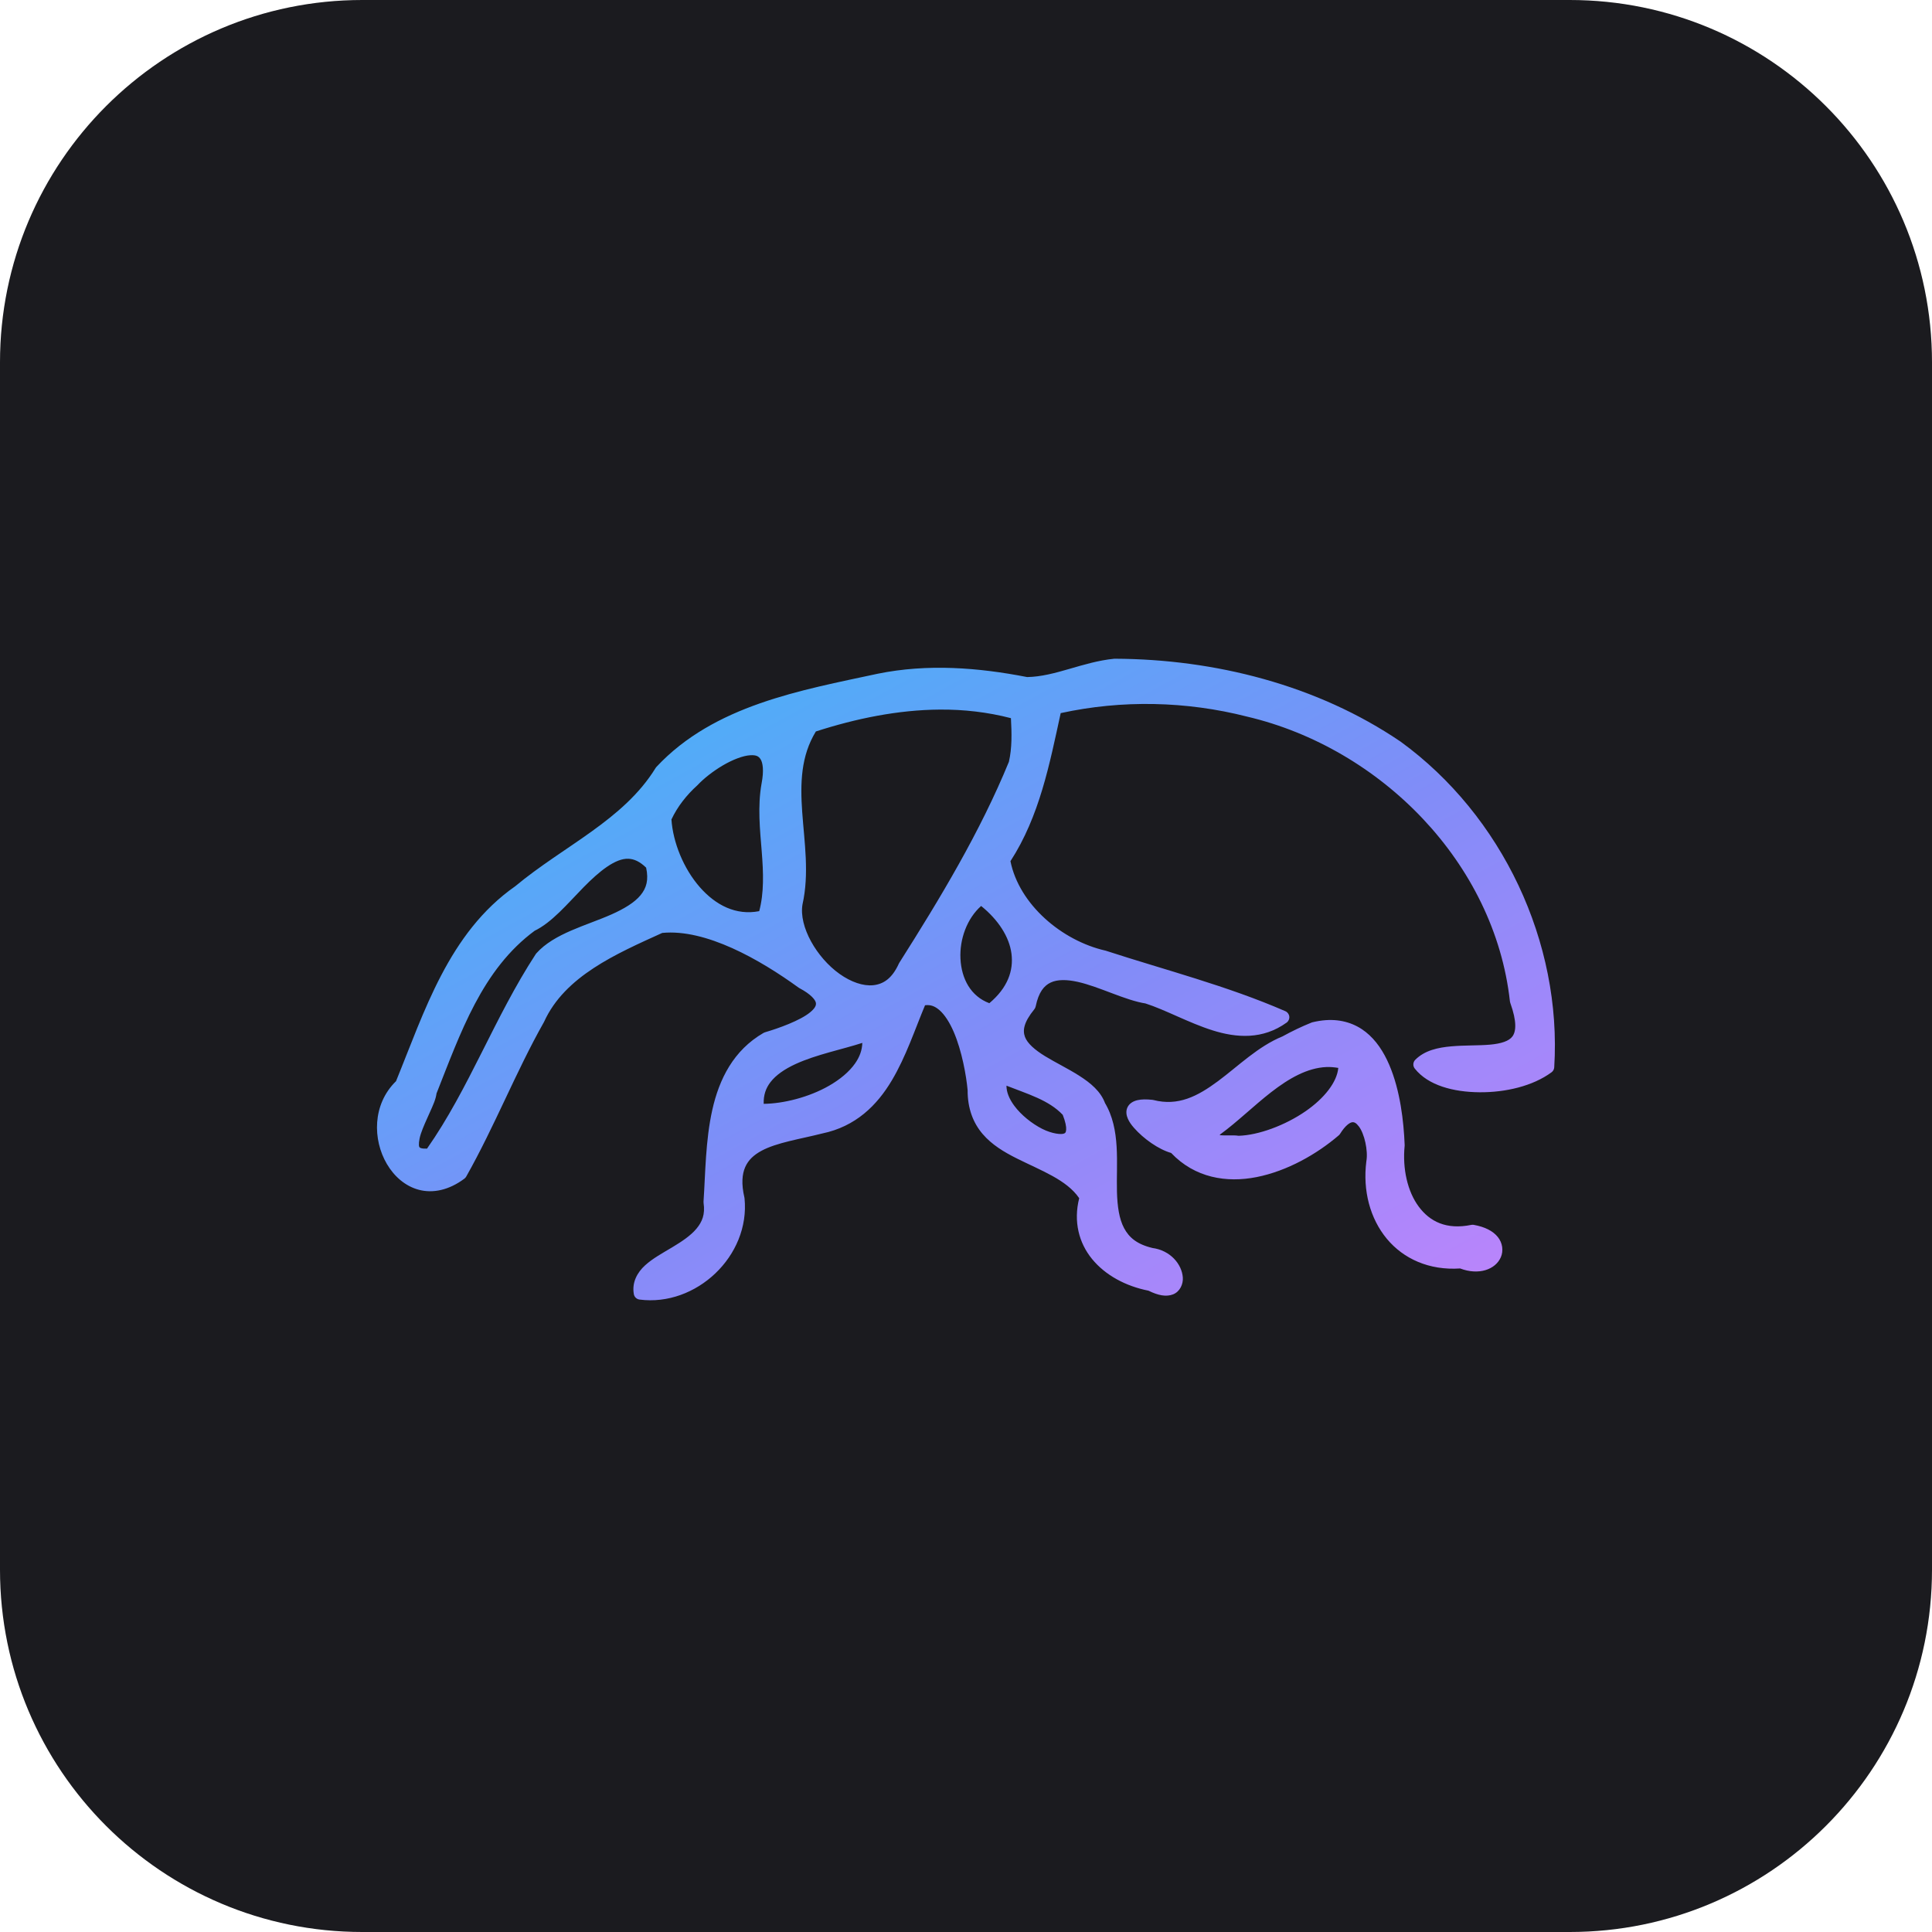
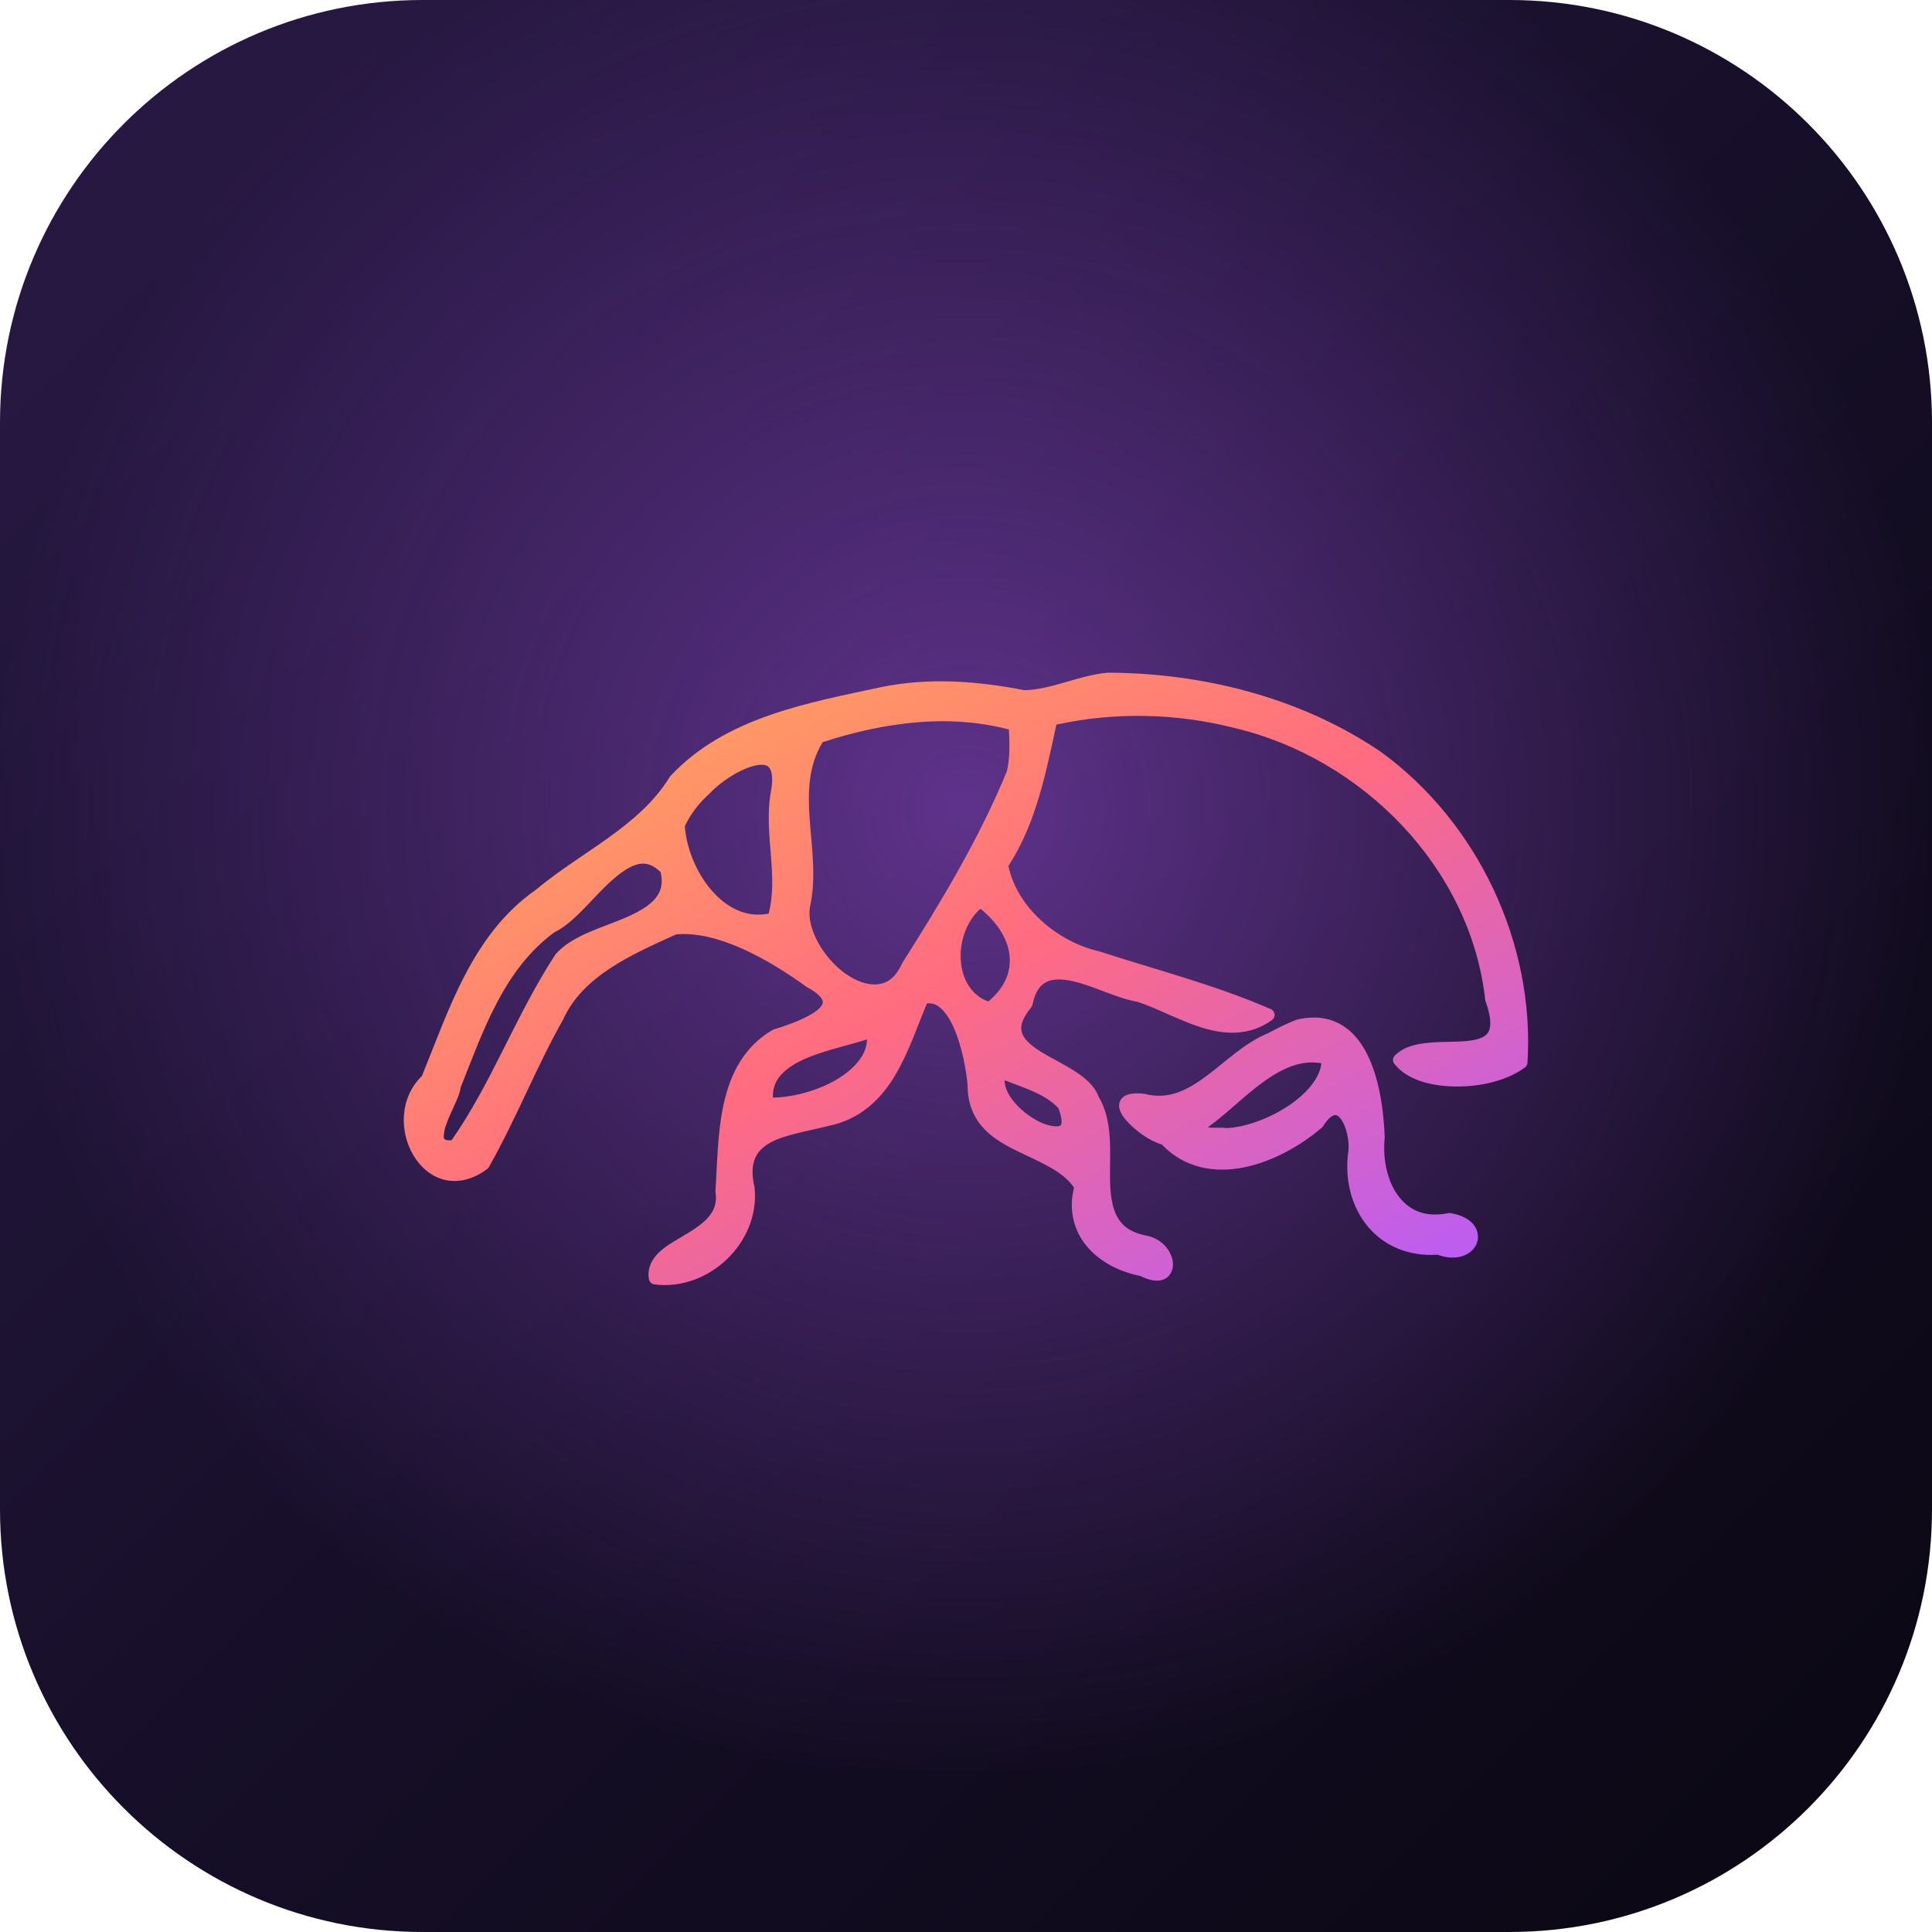
<svg xmlns="http://www.w3.org/2000/svg" viewBox="0 0 512 512" width="512" height="512">
  <defs>
    <linearGradient id="weevil-grad" x1="0" y1="0" x2="1" y2="1">
-       <stop offset="0" stop-color="#38BDF8" />
-       <stop offset="0.55" stop-color="#818CF8" />
-       <stop offset="1" stop-color="#C084FC" />
+       <stop offset="0" stop-color="#FFB454" />
+       <stop offset="0.5" stop-color="#FF6B81" />
+       <stop offset="1" stop-color="#B45CFF" />
    </linearGradient>
+     <linearGradient id="weevil-bg" x1="0" y1="0" x2="1" y2="1">
+       <stop offset="0" stop-color="#2A1A47" />
+       <stop offset="0.55" stop-color="#150E26" />
+       <stop offset="1" stop-color="#0A0712" />
+     </linearGradient>
+     <radialGradient id="weevil-glow" cx="0.5" cy="0.42" r="0.5">
+       <stop offset="0" stop-color="#B45CFF" stop-opacity="0.45" />
+       <stop offset="1" stop-color="#B45CFF" stop-opacity="0" />
+     </radialGradient>
  </defs>
-   <rect width="512" height="512" rx="96" fill="#1B1B1F" />
-   <svg x="36" y="36" width="440" height="440" viewBox="0 0 2048 2048" preserveAspectRatio="xMidYMid meet">
+   <rect width="512" height="512" rx="112" fill="url(#weevil-bg)" />
+   <rect width="512" height="512" rx="112" fill="url(#weevil-glow)" />
+   <svg x="46" y="46" width="420" height="420" viewBox="0 0 2048 2048" preserveAspectRatio="xMidYMid meet">
    <g transform="translate(1024, 1024) scale(2.2) translate(-1024, -1024)">
      <g transform="translate(0, 465)">
        <path fill="url(#weevil-grad)" d="m 1107.445,386.709 a 3.71,3.71 0 0 0 -0.383,0.018 c -17.717,1.759 -33.043,10.024 -48.789,10.271 -27.326,-5.334 -55.832,-7.582 -83.814,-1.859 a 3.71,3.71 0 0 0 -0.037,0.01 c -42.812,9.23 -91.615,17.551 -124.006,52.234 a 3.71,3.71 0 0 0 -0.449,0.588 c -17.963,29.217 -51.437,43.617 -78.686,66.297 -0.004,0.003 -0.008,0.007 -0.012,0.01 -37.386,26.149 -51.038,70.645 -66.846,109.303 -13.338,13.004 -13.13,32.831 -5.117,46.443 4.084,6.939 10.291,12.46 18.01,14.475 7.719,2.015 16.707,0.263 25.445,-6.264 a 3.71,3.71 0 0 0 1.012,-1.148 c 16.069,-28.469 27.828,-58.734 43.551,-86.584 a 3.71,3.71 0 0 0 0.145,-0.285 c 11.645,-25.551 40.35,-38.018 66.225,-49.762 24.402,-2.372 54.608,14.84 76.455,30.678 a 3.71,3.71 0 0 0 0.441,0.273 c 6.683,3.542 8.9,6.616 9.221,8.139 0.32,1.523 -0.45,3.145 -3.234,5.443 -5.569,4.596 -17.539,8.905 -25.281,11.174 a 3.71,3.71 0 0 0 -0.814,0.348 c -16.908,9.784 -24.877,25.961 -28.729,43.166 -3.851,17.205 -3.856,35.714 -4.916,51.41 a 3.71,3.71 0 0 0 0.031,0.791 c 0.934,6.34 -0.757,10.532 -4.008,14.428 -3.251,3.895 -8.278,7.237 -13.598,10.424 -5.319,3.187 -10.889,6.185 -15.225,10.133 -4.336,3.948 -7.458,9.55 -6.27,16.137 a 3.71,3.71 0 0 0 3.17,3.02 c 31.652,4.139 62.15,-24.382 58.889,-56.781 a 3.71,3.71 0 0 0 -0.078,-0.465 c -1.786,-7.72 -1.274,-13.082 0.463,-17.035 1.737,-3.953 4.79,-6.783 9.098,-9.119 8.576,-4.651 21.82,-6.603 34.014,-9.701 18.818,-3.889 30.75,-15.759 39.08,-29.756 7.979,-13.408 13.021,-28.768 18.631,-42.152 3.063,-0.399 5.471,0.498 7.994,2.658 2.982,2.552 5.805,6.978 8.088,12.273 4.566,10.591 7.059,24.486 7.811,32.883 l -0.014,-0.361 c -0.091,10.524 3.211,18.642 8.418,24.725 5.207,6.083 12.099,10.179 19.191,13.727 13.681,6.843 27.926,11.957 34.945,22.268 -3.319,13.176 -0.102,25.134 7.172,34.051 7.501,9.196 18.992,15.303 31.678,17.811 5.467,2.701 9.981,3.556 13.781,2.061 3.9,-1.534 5.737,-5.783 5.471,-9.48 -0.533,-7.395 -6.957,-15.254 -17.233,-16.549 l 0.383,0.068 c -8.828,-2.065 -13.274,-5.905 -16.082,-11.168 -2.808,-5.263 -3.768,-12.318 -3.996,-20.275 -0.456,-15.915 2.236,-35.186 -6.898,-50.195 l 0.33,0.693 c -2.426,-6.876 -8.232,-11.62 -14.557,-15.658 -6.324,-4.038 -13.411,-7.438 -19.184,-10.98 -5.773,-3.543 -9.95,-7.21 -11.277,-10.836 -1.327,-3.626 -0.748,-8.081 5.26,-15.479 a 3.71,3.71 0 0 0 0.752,-1.582 c 1.681,-8.084 4.687,-11.632 8.441,-13.404 3.755,-1.772 9,-1.723 15.113,-0.369 12.227,2.708 26.703,10.414 38.379,12.17 l -0.576,-0.135 c 11.467,3.662 24.377,10.918 37.836,15.162 13.459,4.244 28.097,5.263 41.482,-4.338 a 3.71,3.71 0 0 0 -0.682,-6.414 c -32.77,-14.261 -67.226,-23.024 -100.6,-33.885 a 3.71,3.71 0 0 0 -0.324,-0.09 c -24.243,-5.522 -48.275,-25.691 -53.213,-50.125 16.325,-25.224 21.954,-54.545 28.17,-83.023 34.324,-7.5 70.421,-6.742 104.471,1.949 a 3.71,3.71 0 0 0 0.068,0.018 c 74.972,17.634 138.758,82.024 147.336,159.65 a 3.71,3.71 0 0 0 0.197,0.846 c 3.865,10.758 3.168,16.101 1.244,18.762 -1.924,2.66 -6.338,4.105 -12.701,4.664 -6.364,0.559 -14.136,0.277 -21.605,0.943 -7.47,0.666 -14.936,2.246 -20.207,7.541 a 3.71,3.71 0 0 0 -0.281,4.918 c 7.466,9.445 21.642,13.166 36.27,13.289 14.627,0.123 29.976,-3.484 40.428,-11.211 a 3.71,3.71 0 0 0 1.496,-2.752 c 4.381,-70.229 -29.245,-141.248 -86.109,-182.611 a 3.71,3.71 0 0 0 -0.098,-0.068 c -46.762,-31.76 -104.236,-46.217 -160.156,-46.438 z m -98.113,28.521 c 13.447,-0.092 26.808,1.426 39.859,4.814 0.462,8.422 0.653,16.713 -1.141,24.475 -16.166,39.409 -38.489,76.449 -61.455,112.689 a 3.71,3.71 0 0 0 -0.246,0.455 c -3.813,8.407 -8.726,11.516 -14.371,12.105 -5.645,0.589 -12.473,-1.79 -18.877,-6.342 -12.807,-9.103 -22.954,-26.568 -20.756,-39.068 l -0.033,0.172 c 3.906,-17.336 1.048,-34.997 -0.139,-51.744 -1.156,-16.309 -0.775,-31.505 7.643,-45.281 22.415,-7.25 46.069,-12.116 69.516,-12.275 z m -106.287,25.602 c 3.138,-0.172 4.665,0.425 5.822,2.311 1.158,1.886 1.929,6.126 0.531,13.445 a 3.71,3.71 0 0 0 -0.008,0.041 c -2.327,12.974 -0.884,25.989 0.102,38.471 0.924,11.698 1.317,22.85 -1.434,33.15 -13.017,2.525 -24.377,-3.317 -33.271,-13.42 -9.181,-10.429 -15.102,-25.248 -15.939,-38 3.387,-7.199 8.446,-13.649 14.461,-19.08 a 3.71,3.71 0 0 0 0.225,-0.221 c 3.283,-3.515 8.545,-7.709 14.07,-10.961 5.525,-3.252 11.407,-5.515 15.441,-5.736 z m -68.301,58.041 c 3.116,0.136 6.299,1.485 9.91,4.982 1.507,6.951 0.144,11.467 -3.127,15.449 -3.432,4.179 -9.336,7.676 -16.344,10.795 -14.015,6.238 -32.105,10.582 -42.102,21.818 a 3.71,3.71 0 0 0 -0.334,0.438 c -23.154,35.47 -37.321,75.339 -60.947,109.045 -1.505,0.04 -2.708,-0.057 -3.309,-0.266 -0.814,-0.283 -0.871,-0.424 -1.047,-0.795 -0.351,-0.741 -0.299,-3.629 0.916,-7.297 1.215,-3.668 3.221,-7.967 5.023,-11.992 1.802,-4.025 3.488,-7.546 3.811,-11.158 l -0.248,1.037 c 13.601,-34.298 25.66,-70.026 55.455,-91.869 l -0.617,0.365 c 9.959,-4.672 18.761,-15.367 27.783,-24.557 9.023,-9.19 17.936,-16.312 25.176,-15.996 z m 197.74,26.469 c 9.704,7.848 15.797,17.369 17.01,26.729 1.244,9.599 -2.183,19.193 -12.406,27.787 -10.411,-3.874 -15.622,-13.668 -16.193,-24.928 -0.554,-10.92 3.654,-22.559 11.59,-29.588 z m 193.23,64.025 c -2.378,0.167 -4.851,0.552 -7.422,1.168 a 3.71,3.71 0 0 0 -0.518,0.164 c -5.615,2.252 -11.059,4.878 -16.332,7.777 -13.672,5.567 -24.825,16.689 -36.166,25.098 -11.421,8.468 -22.331,14.137 -36.185,10.566 a 3.71,3.71 0 0 0 -0.535,-0.098 c -3.425,-0.362 -6.11,-0.345 -8.424,0.182 -2.314,0.527 -4.574,1.804 -5.611,4.049 -1.038,2.244 -0.561,4.542 0.229,6.355 0.79,1.813 1.97,3.442 3.387,5.064 5.37,6.149 13.821,12.126 20.887,14.137 13.278,13.984 31.06,16.869 47.941,13.518 17.179,-3.411 33.775,-12.881 46.053,-23.412 a 3.71,3.71 0 0 0 0.734,-0.854 c 3.016,-4.841 5.516,-6.281 6.707,-6.463 1.191,-0.182 2.297,0.326 3.846,2.377 3.096,4.103 5.205,13.529 4.176,19.457 a 3.71,3.71 0 0 0 -0.025,0.17 c -2.064,16.352 2.119,32.024 11.508,43.334 9.237,11.128 23.627,17.805 41.08,16.627 10.434,3.969 19.801,0.63 22.818,-6.279 1.552,-3.554 1.026,-8.003 -1.684,-11.361 -2.709,-3.358 -7.22,-5.696 -13.496,-6.805 a 3.71,3.71 0 0 0 -1.383,0.018 c -13.912,2.828 -23.202,-1.801 -29.494,-10.291 -6.292,-8.49 -9.133,-21.262 -7.871,-33.998 a 3.71,3.71 0 0 0 0.016,-0.512 c -0.521,-13.105 -2.462,-30.596 -8.684,-45.033 -3.111,-7.219 -7.324,-13.727 -13.193,-18.359 -5.87,-4.632 -13.443,-7.221 -22.358,-6.596 z m -259.853,12.744 c -0.097,4.095 -1.502,7.874 -4.045,11.51 -3.278,4.686 -8.457,8.996 -14.617,12.527 -11.247,6.448 -25.59,10.03 -36.631,10.133 -0.146,-4.942 1.211,-8.773 3.77,-12.119 3.103,-4.058 8.089,-7.426 14.094,-10.189 11.612,-5.344 26.486,-8.289 37.43,-11.861 z m 260.254,13.539 c 2.164,-0.092 4.377,0.12 6.623,0.49 -0.747,8.044 -7.871,17.032 -18.26,24.234 -11.558,8.013 -26.596,13.522 -37.65,13.818 -1.656,-0.264 -3.192,-0.231 -4.893,-0.211 -2.019,0.024 -4.119,0.036 -5.561,-0.143 -0.065,-0.008 -0.055,-0.021 -0.115,-0.031 0.096,-0.148 0.097,-0.183 0.227,-0.359 9.466,-6.877 18.834,-16.107 28.627,-23.707 9.993,-7.755 20.256,-13.634 31.002,-14.092 z m -179.424,10.447 c 11.802,4.662 23.756,8.072 31.551,16.357 1.537,3.859 2.047,6.729 1.918,8.279 -0.137,1.643 -0.422,1.817 -1.104,2.168 -1.362,0.702 -6.671,0.288 -12.381,-2.615 -5.71,-2.903 -11.764,-7.719 -15.621,-12.945 -2.83,-3.835 -4.389,-7.651 -4.363,-11.244 z" />
      </g>
    </g>
  </svg>
</svg>
